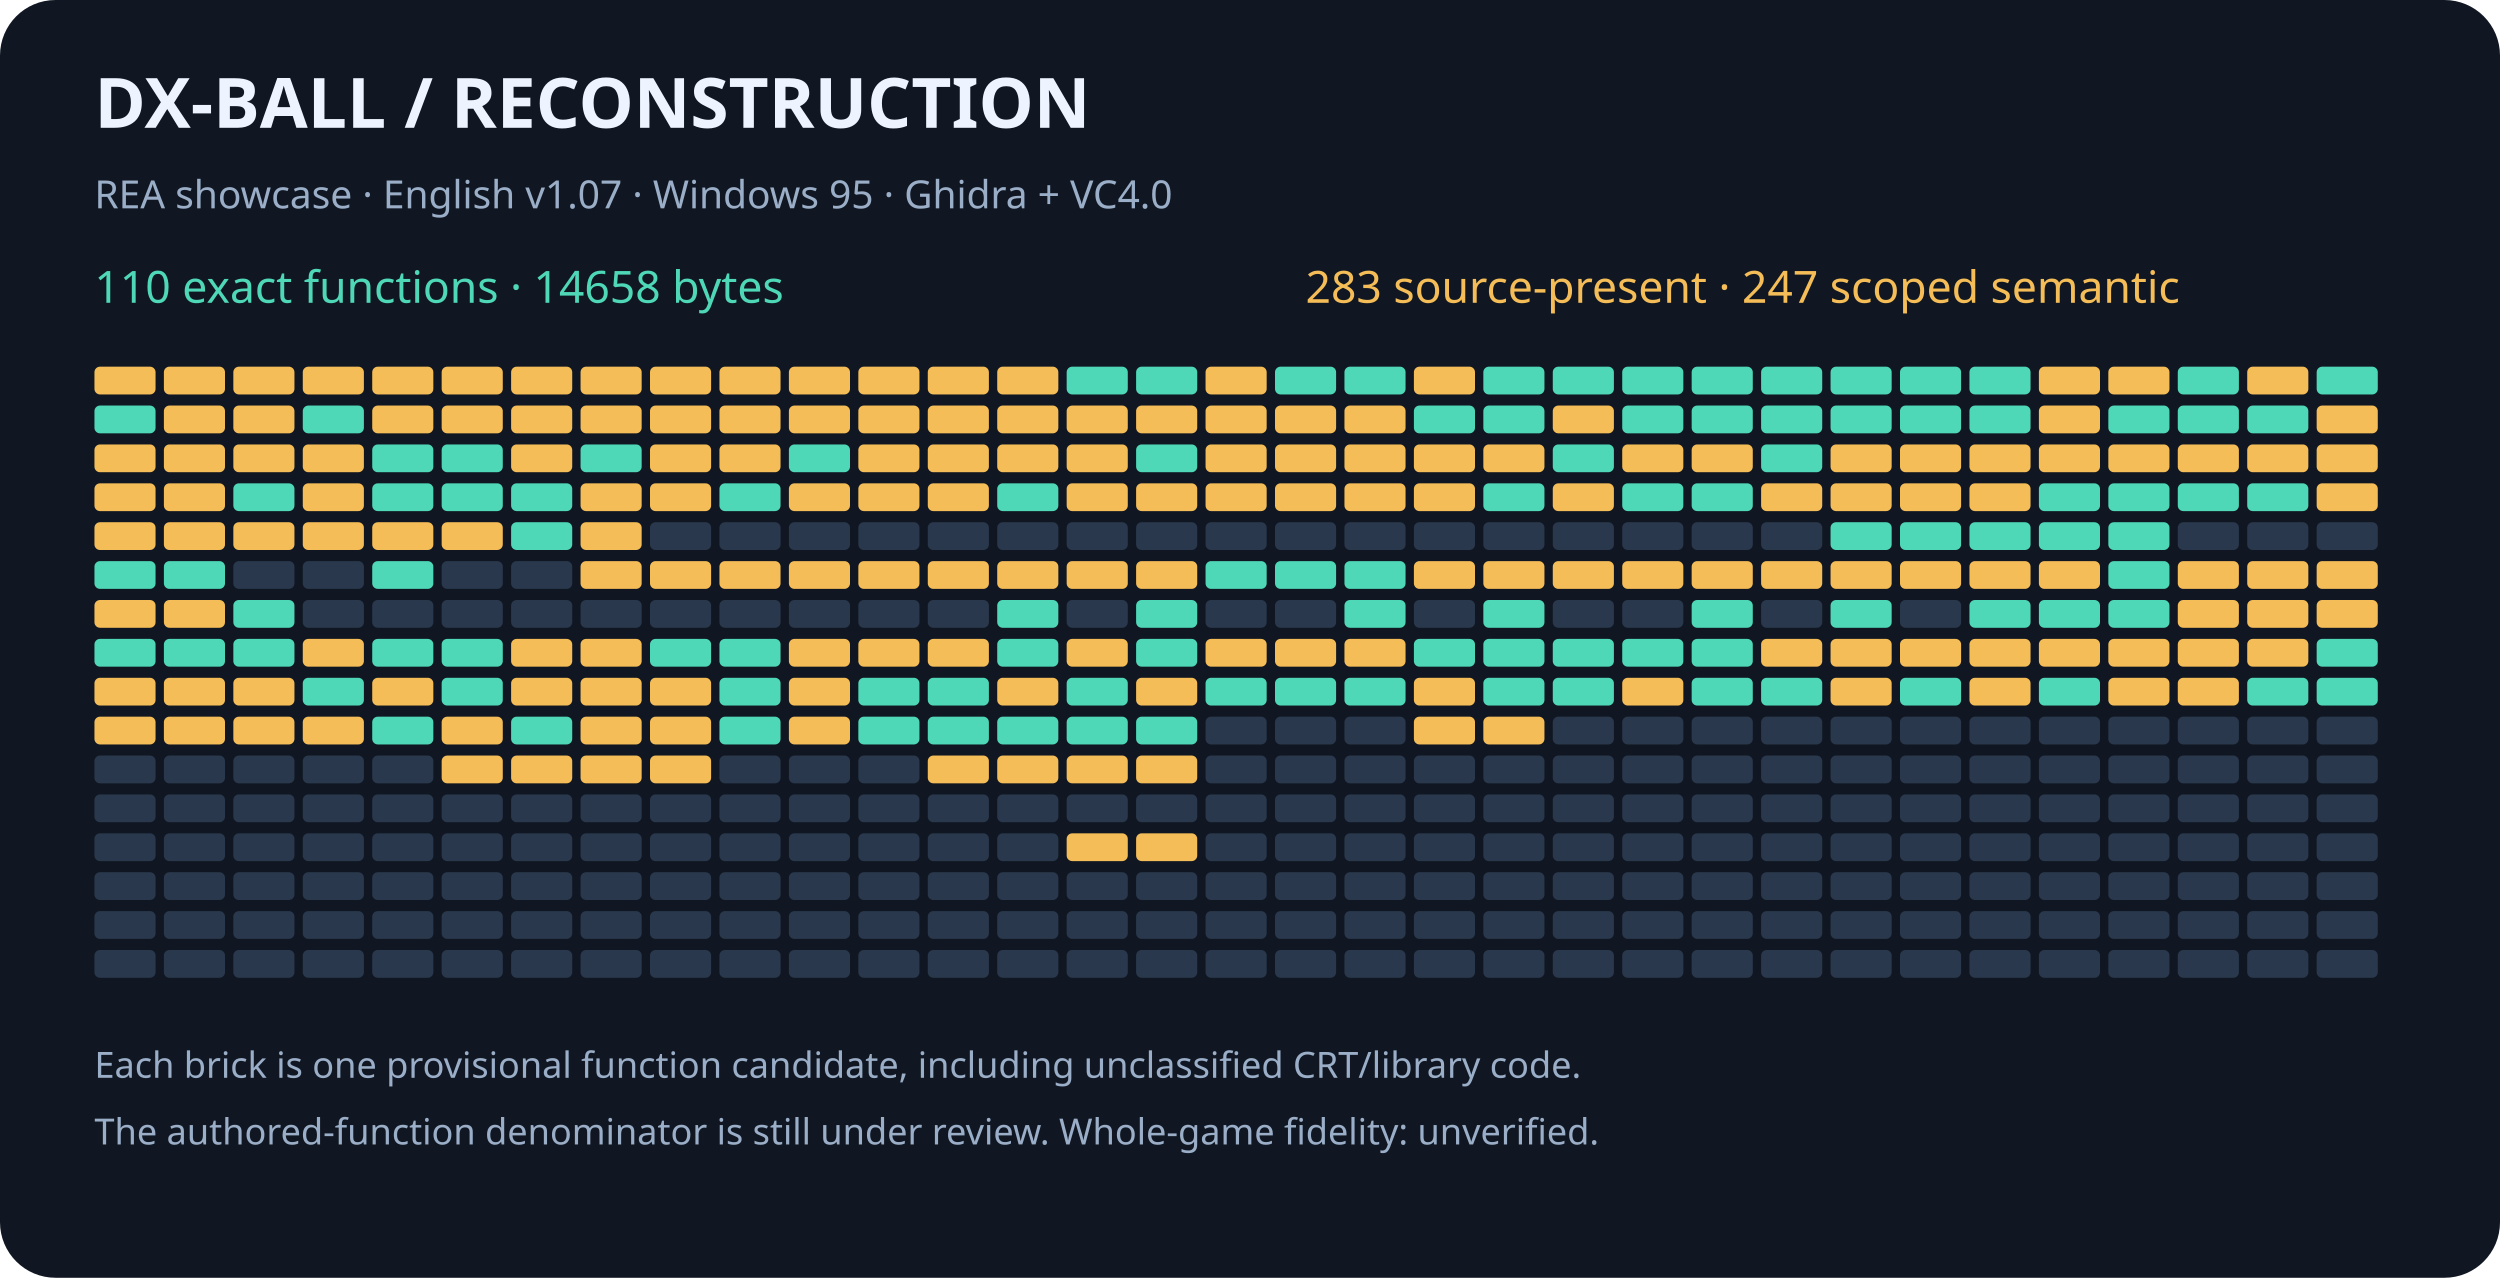
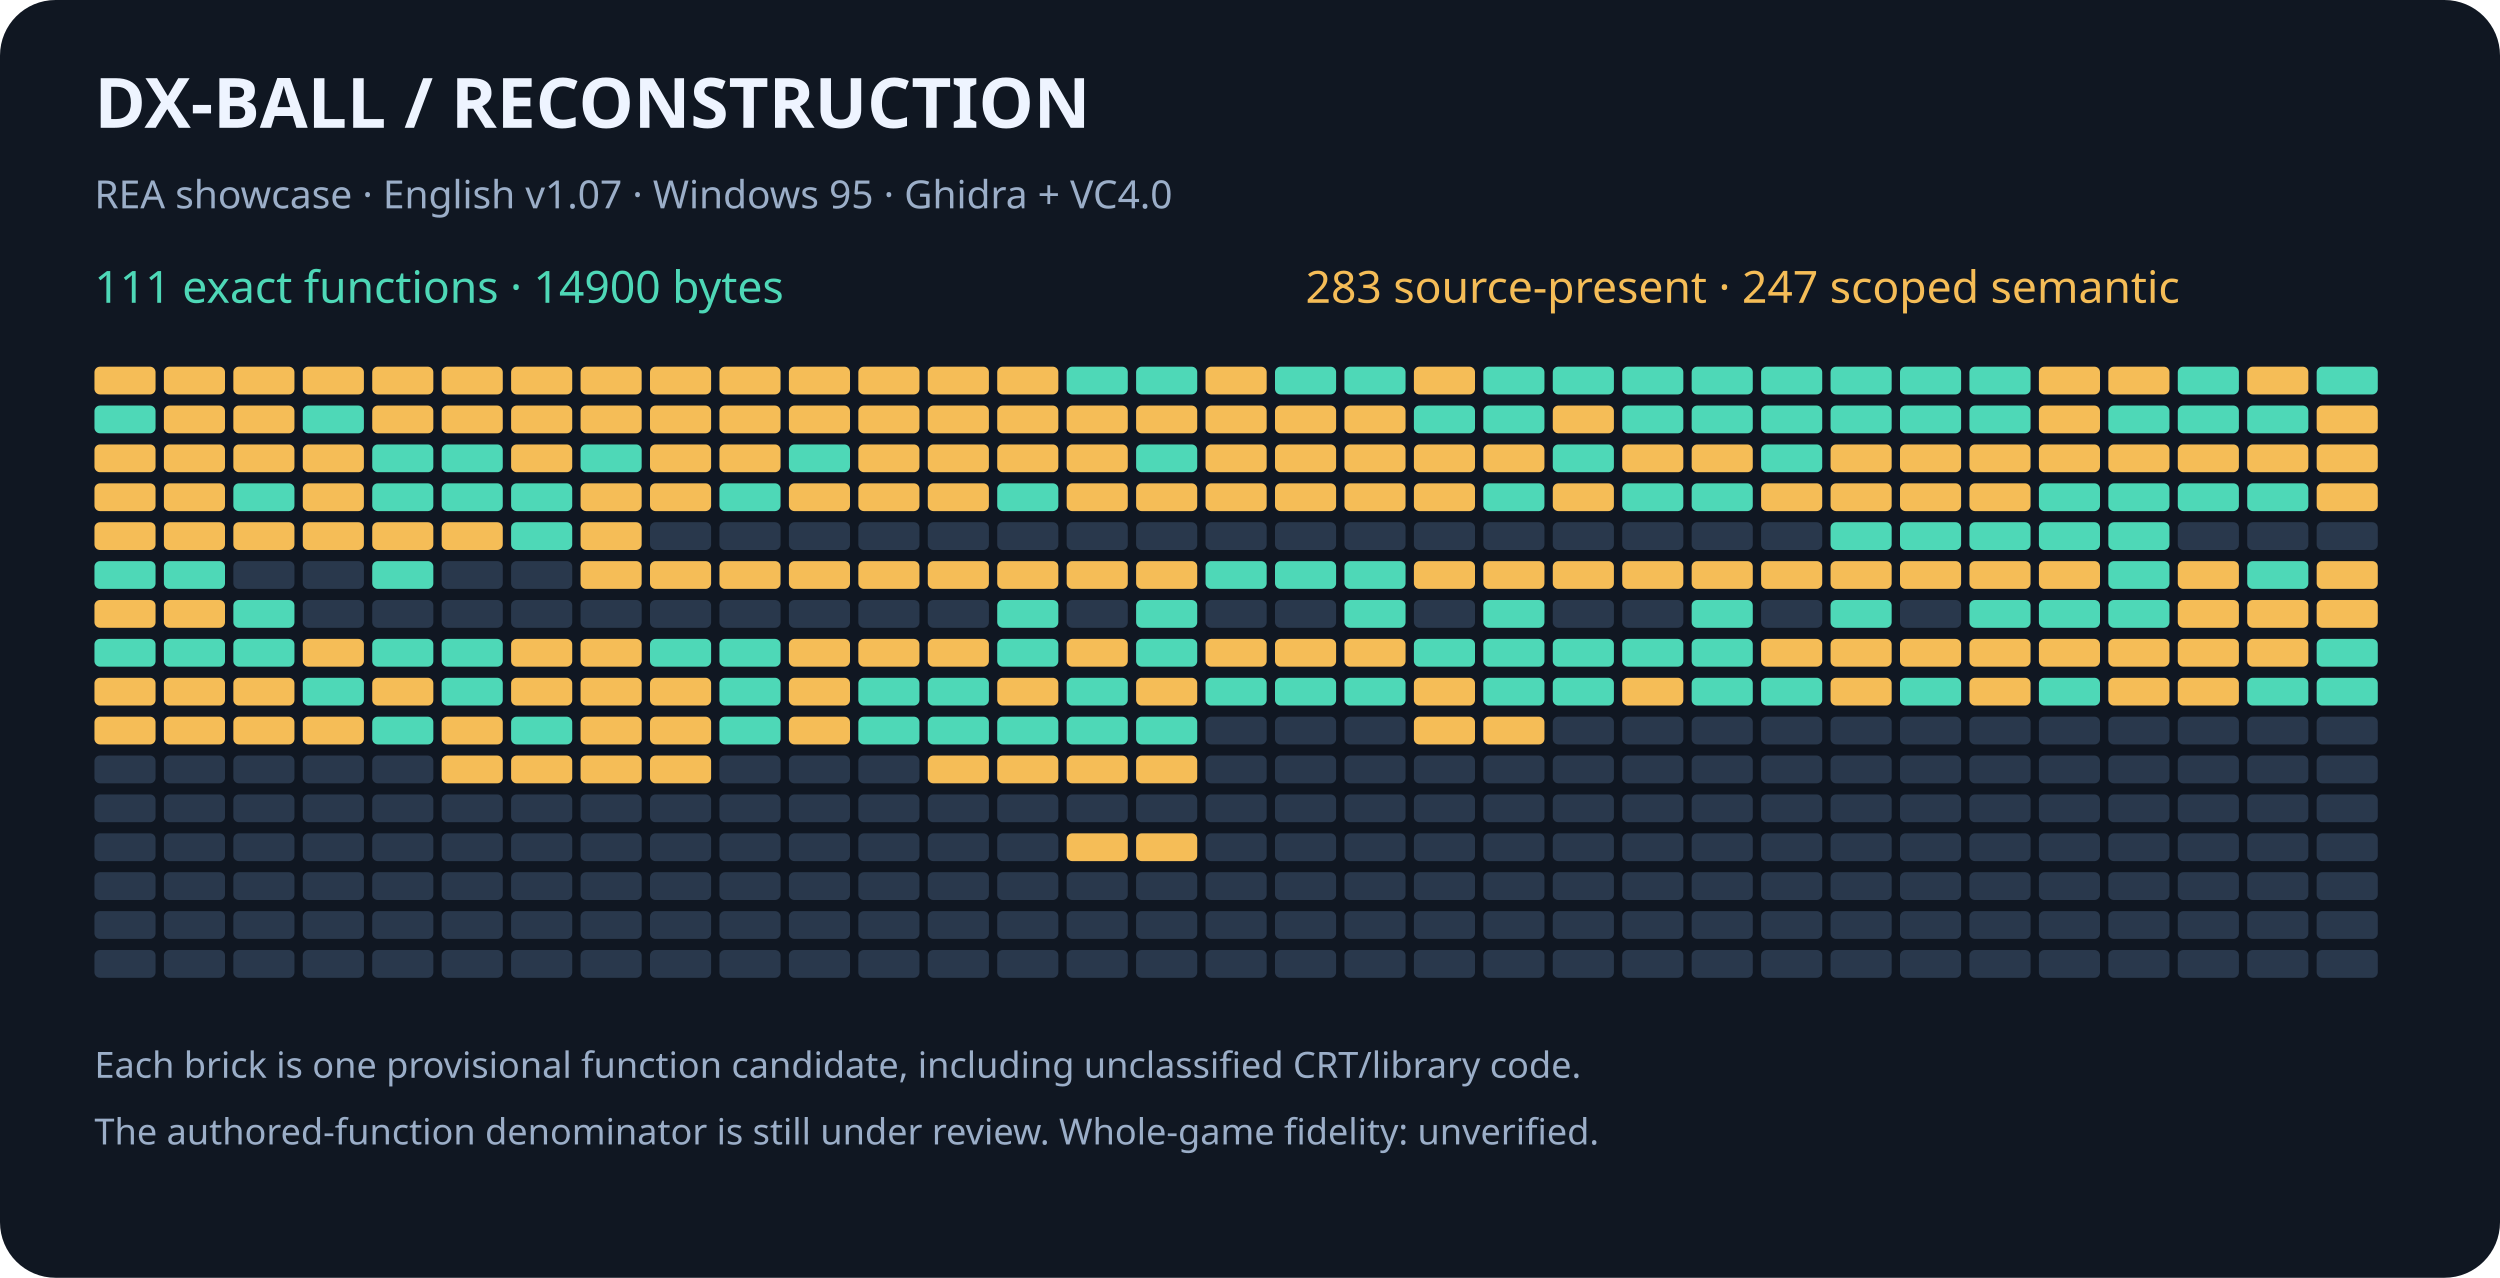
<svg xmlns="http://www.w3.org/2000/svg" width="900" height="460" viewBox="0 0 900 460" role="img" aria-labelledby="title desc">
  <rect width="900" height="460" rx="20" fill="#101722" />
  <g font-family="sans-serif">
    <text x="34" y="46" fill="#eef4ff" font-size="25" font-weight="bold">DX-BALL  /  RECONSTRUCTION</text>
    <text x="34" y="75" fill="#9baec8" font-size="14">REA showcase · English v1.07 · Windows 95 · Ghidra + VC4.0</text>
-     <text x="34" y="109" fill="#4ed8b7" font-size="16">110 exact functions · 14658 bytes</text>
+     <text x="34" y="109" fill="#4ed8b7" font-size="16">111 exact functions · 14900 bytes</text>
    <text x="470" y="109" fill="#f5bd57" font-size="16">283 source-present · 247 scoped semantic</text>
    <rect x="34" y="132" width="22" height="10" rx="2" fill="#f5bd57" />
    <rect x="59" y="132" width="22" height="10" rx="2" fill="#f5bd57" />
    <rect x="84" y="132" width="22" height="10" rx="2" fill="#f5bd57" />
    <rect x="109" y="132" width="22" height="10" rx="2" fill="#f5bd57" />
    <rect x="134" y="132" width="22" height="10" rx="2" fill="#f5bd57" />
    <rect x="159" y="132" width="22" height="10" rx="2" fill="#f5bd57" />
    <rect x="184" y="132" width="22" height="10" rx="2" fill="#f5bd57" />
    <rect x="209" y="132" width="22" height="10" rx="2" fill="#f5bd57" />
    <rect x="234" y="132" width="22" height="10" rx="2" fill="#f5bd57" />
    <rect x="259" y="132" width="22" height="10" rx="2" fill="#f5bd57" />
    <rect x="284" y="132" width="22" height="10" rx="2" fill="#f5bd57" />
    <rect x="309" y="132" width="22" height="10" rx="2" fill="#f5bd57" />
    <rect x="334" y="132" width="22" height="10" rx="2" fill="#f5bd57" />
    <rect x="359" y="132" width="22" height="10" rx="2" fill="#f5bd57" />
    <rect x="384" y="132" width="22" height="10" rx="2" fill="#4ed8b7" />
    <rect x="409" y="132" width="22" height="10" rx="2" fill="#4ed8b7" />
    <rect x="434" y="132" width="22" height="10" rx="2" fill="#f5bd57" />
    <rect x="459" y="132" width="22" height="10" rx="2" fill="#4ed8b7" />
    <rect x="484" y="132" width="22" height="10" rx="2" fill="#4ed8b7" />
    <rect x="509" y="132" width="22" height="10" rx="2" fill="#f5bd57" />
    <rect x="534" y="132" width="22" height="10" rx="2" fill="#4ed8b7" />
    <rect x="559" y="132" width="22" height="10" rx="2" fill="#4ed8b7" />
    <rect x="584" y="132" width="22" height="10" rx="2" fill="#4ed8b7" />
    <rect x="609" y="132" width="22" height="10" rx="2" fill="#4ed8b7" />
    <rect x="634" y="132" width="22" height="10" rx="2" fill="#4ed8b7" />
    <rect x="659" y="132" width="22" height="10" rx="2" fill="#4ed8b7" />
    <rect x="684" y="132" width="22" height="10" rx="2" fill="#4ed8b7" />
    <rect x="709" y="132" width="22" height="10" rx="2" fill="#4ed8b7" />
    <rect x="734" y="132" width="22" height="10" rx="2" fill="#f5bd57" />
    <rect x="759" y="132" width="22" height="10" rx="2" fill="#f5bd57" />
    <rect x="784" y="132" width="22" height="10" rx="2" fill="#4ed8b7" />
    <rect x="809" y="132" width="22" height="10" rx="2" fill="#f5bd57" />
    <rect x="834" y="132" width="22" height="10" rx="2" fill="#4ed8b7" />
    <rect x="34" y="146" width="22" height="10" rx="2" fill="#4ed8b7" />
    <rect x="59" y="146" width="22" height="10" rx="2" fill="#f5bd57" />
    <rect x="84" y="146" width="22" height="10" rx="2" fill="#f5bd57" />
    <rect x="109" y="146" width="22" height="10" rx="2" fill="#4ed8b7" />
    <rect x="134" y="146" width="22" height="10" rx="2" fill="#f5bd57" />
    <rect x="159" y="146" width="22" height="10" rx="2" fill="#f5bd57" />
    <rect x="184" y="146" width="22" height="10" rx="2" fill="#f5bd57" />
    <rect x="209" y="146" width="22" height="10" rx="2" fill="#f5bd57" />
    <rect x="234" y="146" width="22" height="10" rx="2" fill="#f5bd57" />
    <rect x="259" y="146" width="22" height="10" rx="2" fill="#f5bd57" />
    <rect x="284" y="146" width="22" height="10" rx="2" fill="#f5bd57" />
    <rect x="309" y="146" width="22" height="10" rx="2" fill="#f5bd57" />
    <rect x="334" y="146" width="22" height="10" rx="2" fill="#f5bd57" />
    <rect x="359" y="146" width="22" height="10" rx="2" fill="#f5bd57" />
    <rect x="384" y="146" width="22" height="10" rx="2" fill="#f5bd57" />
    <rect x="409" y="146" width="22" height="10" rx="2" fill="#f5bd57" />
    <rect x="434" y="146" width="22" height="10" rx="2" fill="#f5bd57" />
    <rect x="459" y="146" width="22" height="10" rx="2" fill="#f5bd57" />
    <rect x="484" y="146" width="22" height="10" rx="2" fill="#f5bd57" />
    <rect x="509" y="146" width="22" height="10" rx="2" fill="#4ed8b7" />
    <rect x="534" y="146" width="22" height="10" rx="2" fill="#4ed8b7" />
    <rect x="559" y="146" width="22" height="10" rx="2" fill="#f5bd57" />
    <rect x="584" y="146" width="22" height="10" rx="2" fill="#4ed8b7" />
    <rect x="609" y="146" width="22" height="10" rx="2" fill="#4ed8b7" />
    <rect x="634" y="146" width="22" height="10" rx="2" fill="#4ed8b7" />
    <rect x="659" y="146" width="22" height="10" rx="2" fill="#4ed8b7" />
    <rect x="684" y="146" width="22" height="10" rx="2" fill="#4ed8b7" />
    <rect x="709" y="146" width="22" height="10" rx="2" fill="#4ed8b7" />
    <rect x="734" y="146" width="22" height="10" rx="2" fill="#f5bd57" />
    <rect x="759" y="146" width="22" height="10" rx="2" fill="#4ed8b7" />
    <rect x="784" y="146" width="22" height="10" rx="2" fill="#4ed8b7" />
    <rect x="809" y="146" width="22" height="10" rx="2" fill="#4ed8b7" />
    <rect x="834" y="146" width="22" height="10" rx="2" fill="#f5bd57" />
    <rect x="34" y="160" width="22" height="10" rx="2" fill="#f5bd57" />
    <rect x="59" y="160" width="22" height="10" rx="2" fill="#f5bd57" />
    <rect x="84" y="160" width="22" height="10" rx="2" fill="#f5bd57" />
    <rect x="109" y="160" width="22" height="10" rx="2" fill="#f5bd57" />
    <rect x="134" y="160" width="22" height="10" rx="2" fill="#4ed8b7" />
    <rect x="159" y="160" width="22" height="10" rx="2" fill="#4ed8b7" />
    <rect x="184" y="160" width="22" height="10" rx="2" fill="#f5bd57" />
    <rect x="209" y="160" width="22" height="10" rx="2" fill="#4ed8b7" />
    <rect x="234" y="160" width="22" height="10" rx="2" fill="#f5bd57" />
    <rect x="259" y="160" width="22" height="10" rx="2" fill="#f5bd57" />
    <rect x="284" y="160" width="22" height="10" rx="2" fill="#4ed8b7" />
    <rect x="309" y="160" width="22" height="10" rx="2" fill="#f5bd57" />
    <rect x="334" y="160" width="22" height="10" rx="2" fill="#f5bd57" />
    <rect x="359" y="160" width="22" height="10" rx="2" fill="#f5bd57" />
    <rect x="384" y="160" width="22" height="10" rx="2" fill="#f5bd57" />
    <rect x="409" y="160" width="22" height="10" rx="2" fill="#4ed8b7" />
    <rect x="434" y="160" width="22" height="10" rx="2" fill="#f5bd57" />
    <rect x="459" y="160" width="22" height="10" rx="2" fill="#f5bd57" />
    <rect x="484" y="160" width="22" height="10" rx="2" fill="#f5bd57" />
    <rect x="509" y="160" width="22" height="10" rx="2" fill="#f5bd57" />
    <rect x="534" y="160" width="22" height="10" rx="2" fill="#f5bd57" />
    <rect x="559" y="160" width="22" height="10" rx="2" fill="#4ed8b7" />
    <rect x="584" y="160" width="22" height="10" rx="2" fill="#f5bd57" />
    <rect x="609" y="160" width="22" height="10" rx="2" fill="#f5bd57" />
    <rect x="634" y="160" width="22" height="10" rx="2" fill="#4ed8b7" />
    <rect x="659" y="160" width="22" height="10" rx="2" fill="#f5bd57" />
    <rect x="684" y="160" width="22" height="10" rx="2" fill="#f5bd57" />
    <rect x="709" y="160" width="22" height="10" rx="2" fill="#f5bd57" />
    <rect x="734" y="160" width="22" height="10" rx="2" fill="#f5bd57" />
    <rect x="759" y="160" width="22" height="10" rx="2" fill="#f5bd57" />
    <rect x="784" y="160" width="22" height="10" rx="2" fill="#f5bd57" />
    <rect x="809" y="160" width="22" height="10" rx="2" fill="#f5bd57" />
    <rect x="834" y="160" width="22" height="10" rx="2" fill="#f5bd57" />
    <rect x="34" y="174" width="22" height="10" rx="2" fill="#f5bd57" />
    <rect x="59" y="174" width="22" height="10" rx="2" fill="#f5bd57" />
    <rect x="84" y="174" width="22" height="10" rx="2" fill="#4ed8b7" />
    <rect x="109" y="174" width="22" height="10" rx="2" fill="#f5bd57" />
    <rect x="134" y="174" width="22" height="10" rx="2" fill="#4ed8b7" />
    <rect x="159" y="174" width="22" height="10" rx="2" fill="#4ed8b7" />
    <rect x="184" y="174" width="22" height="10" rx="2" fill="#4ed8b7" />
    <rect x="209" y="174" width="22" height="10" rx="2" fill="#f5bd57" />
    <rect x="234" y="174" width="22" height="10" rx="2" fill="#f5bd57" />
    <rect x="259" y="174" width="22" height="10" rx="2" fill="#4ed8b7" />
    <rect x="284" y="174" width="22" height="10" rx="2" fill="#f5bd57" />
    <rect x="309" y="174" width="22" height="10" rx="2" fill="#f5bd57" />
    <rect x="334" y="174" width="22" height="10" rx="2" fill="#f5bd57" />
    <rect x="359" y="174" width="22" height="10" rx="2" fill="#4ed8b7" />
    <rect x="384" y="174" width="22" height="10" rx="2" fill="#f5bd57" />
    <rect x="409" y="174" width="22" height="10" rx="2" fill="#f5bd57" />
    <rect x="434" y="174" width="22" height="10" rx="2" fill="#f5bd57" />
    <rect x="459" y="174" width="22" height="10" rx="2" fill="#f5bd57" />
    <rect x="484" y="174" width="22" height="10" rx="2" fill="#f5bd57" />
    <rect x="509" y="174" width="22" height="10" rx="2" fill="#f5bd57" />
    <rect x="534" y="174" width="22" height="10" rx="2" fill="#4ed8b7" />
    <rect x="559" y="174" width="22" height="10" rx="2" fill="#f5bd57" />
    <rect x="584" y="174" width="22" height="10" rx="2" fill="#4ed8b7" />
    <rect x="609" y="174" width="22" height="10" rx="2" fill="#4ed8b7" />
    <rect x="634" y="174" width="22" height="10" rx="2" fill="#f5bd57" />
    <rect x="659" y="174" width="22" height="10" rx="2" fill="#f5bd57" />
    <rect x="684" y="174" width="22" height="10" rx="2" fill="#f5bd57" />
    <rect x="709" y="174" width="22" height="10" rx="2" fill="#f5bd57" />
    <rect x="734" y="174" width="22" height="10" rx="2" fill="#4ed8b7" />
    <rect x="759" y="174" width="22" height="10" rx="2" fill="#4ed8b7" />
    <rect x="784" y="174" width="22" height="10" rx="2" fill="#4ed8b7" />
    <rect x="809" y="174" width="22" height="10" rx="2" fill="#4ed8b7" />
    <rect x="834" y="174" width="22" height="10" rx="2" fill="#f5bd57" />
    <rect x="34" y="188" width="22" height="10" rx="2" fill="#f5bd57" />
    <rect x="59" y="188" width="22" height="10" rx="2" fill="#f5bd57" />
    <rect x="84" y="188" width="22" height="10" rx="2" fill="#f5bd57" />
    <rect x="109" y="188" width="22" height="10" rx="2" fill="#f5bd57" />
    <rect x="134" y="188" width="22" height="10" rx="2" fill="#f5bd57" />
    <rect x="159" y="188" width="22" height="10" rx="2" fill="#f5bd57" />
    <rect x="184" y="188" width="22" height="10" rx="2" fill="#4ed8b7" />
    <rect x="209" y="188" width="22" height="10" rx="2" fill="#f5bd57" />
    <rect x="234" y="188" width="22" height="10" rx="2" fill="#29384c" />
    <rect x="259" y="188" width="22" height="10" rx="2" fill="#29384c" />
    <rect x="284" y="188" width="22" height="10" rx="2" fill="#29384c" />
    <rect x="309" y="188" width="22" height="10" rx="2" fill="#29384c" />
    <rect x="334" y="188" width="22" height="10" rx="2" fill="#29384c" />
    <rect x="359" y="188" width="22" height="10" rx="2" fill="#29384c" />
    <rect x="384" y="188" width="22" height="10" rx="2" fill="#29384c" />
    <rect x="409" y="188" width="22" height="10" rx="2" fill="#29384c" />
    <rect x="434" y="188" width="22" height="10" rx="2" fill="#29384c" />
    <rect x="459" y="188" width="22" height="10" rx="2" fill="#29384c" />
    <rect x="484" y="188" width="22" height="10" rx="2" fill="#29384c" />
    <rect x="509" y="188" width="22" height="10" rx="2" fill="#29384c" />
    <rect x="534" y="188" width="22" height="10" rx="2" fill="#29384c" />
    <rect x="559" y="188" width="22" height="10" rx="2" fill="#29384c" />
    <rect x="584" y="188" width="22" height="10" rx="2" fill="#29384c" />
    <rect x="609" y="188" width="22" height="10" rx="2" fill="#29384c" />
    <rect x="634" y="188" width="22" height="10" rx="2" fill="#29384c" />
    <rect x="659" y="188" width="22" height="10" rx="2" fill="#4ed8b7" />
    <rect x="684" y="188" width="22" height="10" rx="2" fill="#4ed8b7" />
    <rect x="709" y="188" width="22" height="10" rx="2" fill="#4ed8b7" />
    <rect x="734" y="188" width="22" height="10" rx="2" fill="#4ed8b7" />
    <rect x="759" y="188" width="22" height="10" rx="2" fill="#4ed8b7" />
    <rect x="784" y="188" width="22" height="10" rx="2" fill="#29384c" />
    <rect x="809" y="188" width="22" height="10" rx="2" fill="#29384c" />
    <rect x="834" y="188" width="22" height="10" rx="2" fill="#29384c" />
    <rect x="34" y="202" width="22" height="10" rx="2" fill="#4ed8b7" />
    <rect x="59" y="202" width="22" height="10" rx="2" fill="#4ed8b7" />
    <rect x="84" y="202" width="22" height="10" rx="2" fill="#29384c" />
    <rect x="109" y="202" width="22" height="10" rx="2" fill="#29384c" />
    <rect x="134" y="202" width="22" height="10" rx="2" fill="#4ed8b7" />
    <rect x="159" y="202" width="22" height="10" rx="2" fill="#29384c" />
    <rect x="184" y="202" width="22" height="10" rx="2" fill="#29384c" />
    <rect x="209" y="202" width="22" height="10" rx="2" fill="#f5bd57" />
    <rect x="234" y="202" width="22" height="10" rx="2" fill="#f5bd57" />
    <rect x="259" y="202" width="22" height="10" rx="2" fill="#f5bd57" />
    <rect x="284" y="202" width="22" height="10" rx="2" fill="#f5bd57" />
    <rect x="309" y="202" width="22" height="10" rx="2" fill="#f5bd57" />
    <rect x="334" y="202" width="22" height="10" rx="2" fill="#f5bd57" />
    <rect x="359" y="202" width="22" height="10" rx="2" fill="#f5bd57" />
    <rect x="384" y="202" width="22" height="10" rx="2" fill="#f5bd57" />
    <rect x="409" y="202" width="22" height="10" rx="2" fill="#f5bd57" />
    <rect x="434" y="202" width="22" height="10" rx="2" fill="#4ed8b7" />
    <rect x="459" y="202" width="22" height="10" rx="2" fill="#4ed8b7" />
    <rect x="484" y="202" width="22" height="10" rx="2" fill="#4ed8b7" />
    <rect x="509" y="202" width="22" height="10" rx="2" fill="#f5bd57" />
    <rect x="534" y="202" width="22" height="10" rx="2" fill="#f5bd57" />
    <rect x="559" y="202" width="22" height="10" rx="2" fill="#f5bd57" />
    <rect x="584" y="202" width="22" height="10" rx="2" fill="#f5bd57" />
    <rect x="609" y="202" width="22" height="10" rx="2" fill="#f5bd57" />
    <rect x="634" y="202" width="22" height="10" rx="2" fill="#f5bd57" />
    <rect x="659" y="202" width="22" height="10" rx="2" fill="#f5bd57" />
    <rect x="684" y="202" width="22" height="10" rx="2" fill="#f5bd57" />
    <rect x="709" y="202" width="22" height="10" rx="2" fill="#f5bd57" />
    <rect x="734" y="202" width="22" height="10" rx="2" fill="#f5bd57" />
    <rect x="759" y="202" width="22" height="10" rx="2" fill="#4ed8b7" />
    <rect x="784" y="202" width="22" height="10" rx="2" fill="#f5bd57" />
-     <rect x="809" y="202" width="22" height="10" rx="2" fill="#f5bd57" />
+     <rect x="809" y="202" width="22" height="10" rx="2" fill="#4ed8b7" />
    <rect x="834" y="202" width="22" height="10" rx="2" fill="#f5bd57" />
    <rect x="34" y="216" width="22" height="10" rx="2" fill="#f5bd57" />
    <rect x="59" y="216" width="22" height="10" rx="2" fill="#f5bd57" />
    <rect x="84" y="216" width="22" height="10" rx="2" fill="#4ed8b7" />
    <rect x="109" y="216" width="22" height="10" rx="2" fill="#29384c" />
    <rect x="134" y="216" width="22" height="10" rx="2" fill="#29384c" />
    <rect x="159" y="216" width="22" height="10" rx="2" fill="#29384c" />
    <rect x="184" y="216" width="22" height="10" rx="2" fill="#29384c" />
    <rect x="209" y="216" width="22" height="10" rx="2" fill="#29384c" />
    <rect x="234" y="216" width="22" height="10" rx="2" fill="#29384c" />
    <rect x="259" y="216" width="22" height="10" rx="2" fill="#29384c" />
    <rect x="284" y="216" width="22" height="10" rx="2" fill="#29384c" />
    <rect x="309" y="216" width="22" height="10" rx="2" fill="#29384c" />
    <rect x="334" y="216" width="22" height="10" rx="2" fill="#29384c" />
    <rect x="359" y="216" width="22" height="10" rx="2" fill="#4ed8b7" />
    <rect x="384" y="216" width="22" height="10" rx="2" fill="#29384c" />
    <rect x="409" y="216" width="22" height="10" rx="2" fill="#4ed8b7" />
    <rect x="434" y="216" width="22" height="10" rx="2" fill="#29384c" />
    <rect x="459" y="216" width="22" height="10" rx="2" fill="#29384c" />
    <rect x="484" y="216" width="22" height="10" rx="2" fill="#4ed8b7" />
    <rect x="509" y="216" width="22" height="10" rx="2" fill="#29384c" />
    <rect x="534" y="216" width="22" height="10" rx="2" fill="#4ed8b7" />
    <rect x="559" y="216" width="22" height="10" rx="2" fill="#29384c" />
    <rect x="584" y="216" width="22" height="10" rx="2" fill="#29384c" />
    <rect x="609" y="216" width="22" height="10" rx="2" fill="#4ed8b7" />
    <rect x="634" y="216" width="22" height="10" rx="2" fill="#29384c" />
    <rect x="659" y="216" width="22" height="10" rx="2" fill="#4ed8b7" />
    <rect x="684" y="216" width="22" height="10" rx="2" fill="#29384c" />
    <rect x="709" y="216" width="22" height="10" rx="2" fill="#4ed8b7" />
    <rect x="734" y="216" width="22" height="10" rx="2" fill="#4ed8b7" />
    <rect x="759" y="216" width="22" height="10" rx="2" fill="#4ed8b7" />
    <rect x="784" y="216" width="22" height="10" rx="2" fill="#f5bd57" />
    <rect x="809" y="216" width="22" height="10" rx="2" fill="#f5bd57" />
    <rect x="834" y="216" width="22" height="10" rx="2" fill="#f5bd57" />
    <rect x="34" y="230" width="22" height="10" rx="2" fill="#4ed8b7" />
    <rect x="59" y="230" width="22" height="10" rx="2" fill="#4ed8b7" />
    <rect x="84" y="230" width="22" height="10" rx="2" fill="#4ed8b7" />
    <rect x="109" y="230" width="22" height="10" rx="2" fill="#f5bd57" />
    <rect x="134" y="230" width="22" height="10" rx="2" fill="#4ed8b7" />
    <rect x="159" y="230" width="22" height="10" rx="2" fill="#4ed8b7" />
    <rect x="184" y="230" width="22" height="10" rx="2" fill="#f5bd57" />
    <rect x="209" y="230" width="22" height="10" rx="2" fill="#f5bd57" />
    <rect x="234" y="230" width="22" height="10" rx="2" fill="#4ed8b7" />
    <rect x="259" y="230" width="22" height="10" rx="2" fill="#4ed8b7" />
    <rect x="284" y="230" width="22" height="10" rx="2" fill="#f5bd57" />
    <rect x="309" y="230" width="22" height="10" rx="2" fill="#f5bd57" />
    <rect x="334" y="230" width="22" height="10" rx="2" fill="#f5bd57" />
    <rect x="359" y="230" width="22" height="10" rx="2" fill="#4ed8b7" />
    <rect x="384" y="230" width="22" height="10" rx="2" fill="#f5bd57" />
    <rect x="409" y="230" width="22" height="10" rx="2" fill="#4ed8b7" />
    <rect x="434" y="230" width="22" height="10" rx="2" fill="#f5bd57" />
    <rect x="459" y="230" width="22" height="10" rx="2" fill="#f5bd57" />
    <rect x="484" y="230" width="22" height="10" rx="2" fill="#f5bd57" />
    <rect x="509" y="230" width="22" height="10" rx="2" fill="#4ed8b7" />
    <rect x="534" y="230" width="22" height="10" rx="2" fill="#4ed8b7" />
    <rect x="559" y="230" width="22" height="10" rx="2" fill="#4ed8b7" />
    <rect x="584" y="230" width="22" height="10" rx="2" fill="#4ed8b7" />
    <rect x="609" y="230" width="22" height="10" rx="2" fill="#4ed8b7" />
    <rect x="634" y="230" width="22" height="10" rx="2" fill="#f5bd57" />
    <rect x="659" y="230" width="22" height="10" rx="2" fill="#f5bd57" />
    <rect x="684" y="230" width="22" height="10" rx="2" fill="#f5bd57" />
    <rect x="709" y="230" width="22" height="10" rx="2" fill="#f5bd57" />
    <rect x="734" y="230" width="22" height="10" rx="2" fill="#f5bd57" />
    <rect x="759" y="230" width="22" height="10" rx="2" fill="#f5bd57" />
    <rect x="784" y="230" width="22" height="10" rx="2" fill="#f5bd57" />
    <rect x="809" y="230" width="22" height="10" rx="2" fill="#f5bd57" />
    <rect x="834" y="230" width="22" height="10" rx="2" fill="#4ed8b7" />
    <rect x="34" y="244" width="22" height="10" rx="2" fill="#f5bd57" />
    <rect x="59" y="244" width="22" height="10" rx="2" fill="#f5bd57" />
    <rect x="84" y="244" width="22" height="10" rx="2" fill="#f5bd57" />
    <rect x="109" y="244" width="22" height="10" rx="2" fill="#4ed8b7" />
    <rect x="134" y="244" width="22" height="10" rx="2" fill="#f5bd57" />
    <rect x="159" y="244" width="22" height="10" rx="2" fill="#4ed8b7" />
    <rect x="184" y="244" width="22" height="10" rx="2" fill="#f5bd57" />
    <rect x="209" y="244" width="22" height="10" rx="2" fill="#f5bd57" />
    <rect x="234" y="244" width="22" height="10" rx="2" fill="#f5bd57" />
    <rect x="259" y="244" width="22" height="10" rx="2" fill="#4ed8b7" />
    <rect x="284" y="244" width="22" height="10" rx="2" fill="#f5bd57" />
    <rect x="309" y="244" width="22" height="10" rx="2" fill="#4ed8b7" />
    <rect x="334" y="244" width="22" height="10" rx="2" fill="#4ed8b7" />
    <rect x="359" y="244" width="22" height="10" rx="2" fill="#f5bd57" />
    <rect x="384" y="244" width="22" height="10" rx="2" fill="#4ed8b7" />
    <rect x="409" y="244" width="22" height="10" rx="2" fill="#f5bd57" />
    <rect x="434" y="244" width="22" height="10" rx="2" fill="#4ed8b7" />
    <rect x="459" y="244" width="22" height="10" rx="2" fill="#4ed8b7" />
    <rect x="484" y="244" width="22" height="10" rx="2" fill="#4ed8b7" />
    <rect x="509" y="244" width="22" height="10" rx="2" fill="#f5bd57" />
    <rect x="534" y="244" width="22" height="10" rx="2" fill="#4ed8b7" />
    <rect x="559" y="244" width="22" height="10" rx="2" fill="#4ed8b7" />
    <rect x="584" y="244" width="22" height="10" rx="2" fill="#f5bd57" />
    <rect x="609" y="244" width="22" height="10" rx="2" fill="#4ed8b7" />
    <rect x="634" y="244" width="22" height="10" rx="2" fill="#4ed8b7" />
    <rect x="659" y="244" width="22" height="10" rx="2" fill="#f5bd57" />
    <rect x="684" y="244" width="22" height="10" rx="2" fill="#4ed8b7" />
    <rect x="709" y="244" width="22" height="10" rx="2" fill="#f5bd57" />
    <rect x="734" y="244" width="22" height="10" rx="2" fill="#4ed8b7" />
    <rect x="759" y="244" width="22" height="10" rx="2" fill="#f5bd57" />
    <rect x="784" y="244" width="22" height="10" rx="2" fill="#f5bd57" />
    <rect x="809" y="244" width="22" height="10" rx="2" fill="#4ed8b7" />
    <rect x="834" y="244" width="22" height="10" rx="2" fill="#4ed8b7" />
    <rect x="34" y="258" width="22" height="10" rx="2" fill="#f5bd57" />
    <rect x="59" y="258" width="22" height="10" rx="2" fill="#f5bd57" />
    <rect x="84" y="258" width="22" height="10" rx="2" fill="#f5bd57" />
    <rect x="109" y="258" width="22" height="10" rx="2" fill="#f5bd57" />
    <rect x="134" y="258" width="22" height="10" rx="2" fill="#4ed8b7" />
    <rect x="159" y="258" width="22" height="10" rx="2" fill="#f5bd57" />
    <rect x="184" y="258" width="22" height="10" rx="2" fill="#4ed8b7" />
    <rect x="209" y="258" width="22" height="10" rx="2" fill="#f5bd57" />
    <rect x="234" y="258" width="22" height="10" rx="2" fill="#f5bd57" />
    <rect x="259" y="258" width="22" height="10" rx="2" fill="#4ed8b7" />
    <rect x="284" y="258" width="22" height="10" rx="2" fill="#f5bd57" />
    <rect x="309" y="258" width="22" height="10" rx="2" fill="#4ed8b7" />
    <rect x="334" y="258" width="22" height="10" rx="2" fill="#4ed8b7" />
    <rect x="359" y="258" width="22" height="10" rx="2" fill="#4ed8b7" />
    <rect x="384" y="258" width="22" height="10" rx="2" fill="#4ed8b7" />
    <rect x="409" y="258" width="22" height="10" rx="2" fill="#4ed8b7" />
    <rect x="434" y="258" width="22" height="10" rx="2" fill="#29384c" />
    <rect x="459" y="258" width="22" height="10" rx="2" fill="#29384c" />
    <rect x="484" y="258" width="22" height="10" rx="2" fill="#29384c" />
    <rect x="509" y="258" width="22" height="10" rx="2" fill="#f5bd57" />
    <rect x="534" y="258" width="22" height="10" rx="2" fill="#f5bd57" />
    <rect x="559" y="258" width="22" height="10" rx="2" fill="#29384c" />
    <rect x="584" y="258" width="22" height="10" rx="2" fill="#29384c" />
    <rect x="609" y="258" width="22" height="10" rx="2" fill="#29384c" />
    <rect x="634" y="258" width="22" height="10" rx="2" fill="#29384c" />
    <rect x="659" y="258" width="22" height="10" rx="2" fill="#29384c" />
    <rect x="684" y="258" width="22" height="10" rx="2" fill="#29384c" />
    <rect x="709" y="258" width="22" height="10" rx="2" fill="#29384c" />
    <rect x="734" y="258" width="22" height="10" rx="2" fill="#29384c" />
    <rect x="759" y="258" width="22" height="10" rx="2" fill="#29384c" />
    <rect x="784" y="258" width="22" height="10" rx="2" fill="#29384c" />
    <rect x="809" y="258" width="22" height="10" rx="2" fill="#29384c" />
    <rect x="834" y="258" width="22" height="10" rx="2" fill="#29384c" />
    <rect x="34" y="272" width="22" height="10" rx="2" fill="#29384c" />
    <rect x="59" y="272" width="22" height="10" rx="2" fill="#29384c" />
    <rect x="84" y="272" width="22" height="10" rx="2" fill="#29384c" />
    <rect x="109" y="272" width="22" height="10" rx="2" fill="#29384c" />
    <rect x="134" y="272" width="22" height="10" rx="2" fill="#29384c" />
    <rect x="159" y="272" width="22" height="10" rx="2" fill="#f5bd57" />
    <rect x="184" y="272" width="22" height="10" rx="2" fill="#f5bd57" />
    <rect x="209" y="272" width="22" height="10" rx="2" fill="#f5bd57" />
    <rect x="234" y="272" width="22" height="10" rx="2" fill="#f5bd57" />
    <rect x="259" y="272" width="22" height="10" rx="2" fill="#29384c" />
    <rect x="284" y="272" width="22" height="10" rx="2" fill="#29384c" />
    <rect x="309" y="272" width="22" height="10" rx="2" fill="#29384c" />
    <rect x="334" y="272" width="22" height="10" rx="2" fill="#f5bd57" />
    <rect x="359" y="272" width="22" height="10" rx="2" fill="#f5bd57" />
    <rect x="384" y="272" width="22" height="10" rx="2" fill="#f5bd57" />
    <rect x="409" y="272" width="22" height="10" rx="2" fill="#f5bd57" />
    <rect x="434" y="272" width="22" height="10" rx="2" fill="#29384c" />
    <rect x="459" y="272" width="22" height="10" rx="2" fill="#29384c" />
    <rect x="484" y="272" width="22" height="10" rx="2" fill="#29384c" />
    <rect x="509" y="272" width="22" height="10" rx="2" fill="#29384c" />
    <rect x="534" y="272" width="22" height="10" rx="2" fill="#29384c" />
    <rect x="559" y="272" width="22" height="10" rx="2" fill="#29384c" />
    <rect x="584" y="272" width="22" height="10" rx="2" fill="#29384c" />
    <rect x="609" y="272" width="22" height="10" rx="2" fill="#29384c" />
    <rect x="634" y="272" width="22" height="10" rx="2" fill="#29384c" />
    <rect x="659" y="272" width="22" height="10" rx="2" fill="#29384c" />
    <rect x="684" y="272" width="22" height="10" rx="2" fill="#29384c" />
    <rect x="709" y="272" width="22" height="10" rx="2" fill="#29384c" />
    <rect x="734" y="272" width="22" height="10" rx="2" fill="#29384c" />
    <rect x="759" y="272" width="22" height="10" rx="2" fill="#29384c" />
    <rect x="784" y="272" width="22" height="10" rx="2" fill="#29384c" />
    <rect x="809" y="272" width="22" height="10" rx="2" fill="#29384c" />
    <rect x="834" y="272" width="22" height="10" rx="2" fill="#29384c" />
    <rect x="34" y="286" width="22" height="10" rx="2" fill="#29384c" />
    <rect x="59" y="286" width="22" height="10" rx="2" fill="#29384c" />
    <rect x="84" y="286" width="22" height="10" rx="2" fill="#29384c" />
    <rect x="109" y="286" width="22" height="10" rx="2" fill="#29384c" />
    <rect x="134" y="286" width="22" height="10" rx="2" fill="#29384c" />
    <rect x="159" y="286" width="22" height="10" rx="2" fill="#29384c" />
    <rect x="184" y="286" width="22" height="10" rx="2" fill="#29384c" />
    <rect x="209" y="286" width="22" height="10" rx="2" fill="#29384c" />
    <rect x="234" y="286" width="22" height="10" rx="2" fill="#29384c" />
    <rect x="259" y="286" width="22" height="10" rx="2" fill="#29384c" />
    <rect x="284" y="286" width="22" height="10" rx="2" fill="#29384c" />
    <rect x="309" y="286" width="22" height="10" rx="2" fill="#29384c" />
    <rect x="334" y="286" width="22" height="10" rx="2" fill="#29384c" />
    <rect x="359" y="286" width="22" height="10" rx="2" fill="#29384c" />
    <rect x="384" y="286" width="22" height="10" rx="2" fill="#29384c" />
    <rect x="409" y="286" width="22" height="10" rx="2" fill="#29384c" />
    <rect x="434" y="286" width="22" height="10" rx="2" fill="#29384c" />
    <rect x="459" y="286" width="22" height="10" rx="2" fill="#29384c" />
    <rect x="484" y="286" width="22" height="10" rx="2" fill="#29384c" />
    <rect x="509" y="286" width="22" height="10" rx="2" fill="#29384c" />
    <rect x="534" y="286" width="22" height="10" rx="2" fill="#29384c" />
    <rect x="559" y="286" width="22" height="10" rx="2" fill="#29384c" />
    <rect x="584" y="286" width="22" height="10" rx="2" fill="#29384c" />
    <rect x="609" y="286" width="22" height="10" rx="2" fill="#29384c" />
    <rect x="634" y="286" width="22" height="10" rx="2" fill="#29384c" />
    <rect x="659" y="286" width="22" height="10" rx="2" fill="#29384c" />
    <rect x="684" y="286" width="22" height="10" rx="2" fill="#29384c" />
    <rect x="709" y="286" width="22" height="10" rx="2" fill="#29384c" />
    <rect x="734" y="286" width="22" height="10" rx="2" fill="#29384c" />
    <rect x="759" y="286" width="22" height="10" rx="2" fill="#29384c" />
    <rect x="784" y="286" width="22" height="10" rx="2" fill="#29384c" />
    <rect x="809" y="286" width="22" height="10" rx="2" fill="#29384c" />
    <rect x="834" y="286" width="22" height="10" rx="2" fill="#29384c" />
    <rect x="34" y="300" width="22" height="10" rx="2" fill="#29384c" />
    <rect x="59" y="300" width="22" height="10" rx="2" fill="#29384c" />
    <rect x="84" y="300" width="22" height="10" rx="2" fill="#29384c" />
    <rect x="109" y="300" width="22" height="10" rx="2" fill="#29384c" />
    <rect x="134" y="300" width="22" height="10" rx="2" fill="#29384c" />
    <rect x="159" y="300" width="22" height="10" rx="2" fill="#29384c" />
    <rect x="184" y="300" width="22" height="10" rx="2" fill="#29384c" />
    <rect x="209" y="300" width="22" height="10" rx="2" fill="#29384c" />
    <rect x="234" y="300" width="22" height="10" rx="2" fill="#29384c" />
    <rect x="259" y="300" width="22" height="10" rx="2" fill="#29384c" />
    <rect x="284" y="300" width="22" height="10" rx="2" fill="#29384c" />
    <rect x="309" y="300" width="22" height="10" rx="2" fill="#29384c" />
    <rect x="334" y="300" width="22" height="10" rx="2" fill="#29384c" />
    <rect x="359" y="300" width="22" height="10" rx="2" fill="#29384c" />
    <rect x="384" y="300" width="22" height="10" rx="2" fill="#f5bd57" />
    <rect x="409" y="300" width="22" height="10" rx="2" fill="#f5bd57" />
    <rect x="434" y="300" width="22" height="10" rx="2" fill="#29384c" />
    <rect x="459" y="300" width="22" height="10" rx="2" fill="#29384c" />
    <rect x="484" y="300" width="22" height="10" rx="2" fill="#29384c" />
    <rect x="509" y="300" width="22" height="10" rx="2" fill="#29384c" />
    <rect x="534" y="300" width="22" height="10" rx="2" fill="#29384c" />
    <rect x="559" y="300" width="22" height="10" rx="2" fill="#29384c" />
    <rect x="584" y="300" width="22" height="10" rx="2" fill="#29384c" />
    <rect x="609" y="300" width="22" height="10" rx="2" fill="#29384c" />
    <rect x="634" y="300" width="22" height="10" rx="2" fill="#29384c" />
    <rect x="659" y="300" width="22" height="10" rx="2" fill="#29384c" />
    <rect x="684" y="300" width="22" height="10" rx="2" fill="#29384c" />
    <rect x="709" y="300" width="22" height="10" rx="2" fill="#29384c" />
    <rect x="734" y="300" width="22" height="10" rx="2" fill="#29384c" />
    <rect x="759" y="300" width="22" height="10" rx="2" fill="#29384c" />
    <rect x="784" y="300" width="22" height="10" rx="2" fill="#29384c" />
    <rect x="809" y="300" width="22" height="10" rx="2" fill="#29384c" />
    <rect x="834" y="300" width="22" height="10" rx="2" fill="#29384c" />
    <rect x="34" y="314" width="22" height="10" rx="2" fill="#29384c" />
    <rect x="59" y="314" width="22" height="10" rx="2" fill="#29384c" />
    <rect x="84" y="314" width="22" height="10" rx="2" fill="#29384c" />
    <rect x="109" y="314" width="22" height="10" rx="2" fill="#29384c" />
    <rect x="134" y="314" width="22" height="10" rx="2" fill="#29384c" />
    <rect x="159" y="314" width="22" height="10" rx="2" fill="#29384c" />
    <rect x="184" y="314" width="22" height="10" rx="2" fill="#29384c" />
    <rect x="209" y="314" width="22" height="10" rx="2" fill="#29384c" />
    <rect x="234" y="314" width="22" height="10" rx="2" fill="#29384c" />
    <rect x="259" y="314" width="22" height="10" rx="2" fill="#29384c" />
    <rect x="284" y="314" width="22" height="10" rx="2" fill="#29384c" />
    <rect x="309" y="314" width="22" height="10" rx="2" fill="#29384c" />
    <rect x="334" y="314" width="22" height="10" rx="2" fill="#29384c" />
    <rect x="359" y="314" width="22" height="10" rx="2" fill="#29384c" />
    <rect x="384" y="314" width="22" height="10" rx="2" fill="#29384c" />
    <rect x="409" y="314" width="22" height="10" rx="2" fill="#29384c" />
    <rect x="434" y="314" width="22" height="10" rx="2" fill="#29384c" />
    <rect x="459" y="314" width="22" height="10" rx="2" fill="#29384c" />
    <rect x="484" y="314" width="22" height="10" rx="2" fill="#29384c" />
    <rect x="509" y="314" width="22" height="10" rx="2" fill="#29384c" />
    <rect x="534" y="314" width="22" height="10" rx="2" fill="#29384c" />
    <rect x="559" y="314" width="22" height="10" rx="2" fill="#29384c" />
    <rect x="584" y="314" width="22" height="10" rx="2" fill="#29384c" />
    <rect x="609" y="314" width="22" height="10" rx="2" fill="#29384c" />
    <rect x="634" y="314" width="22" height="10" rx="2" fill="#29384c" />
    <rect x="659" y="314" width="22" height="10" rx="2" fill="#29384c" />
    <rect x="684" y="314" width="22" height="10" rx="2" fill="#29384c" />
    <rect x="709" y="314" width="22" height="10" rx="2" fill="#29384c" />
    <rect x="734" y="314" width="22" height="10" rx="2" fill="#29384c" />
    <rect x="759" y="314" width="22" height="10" rx="2" fill="#29384c" />
    <rect x="784" y="314" width="22" height="10" rx="2" fill="#29384c" />
    <rect x="809" y="314" width="22" height="10" rx="2" fill="#29384c" />
    <rect x="834" y="314" width="22" height="10" rx="2" fill="#29384c" />
    <rect x="34" y="328" width="22" height="10" rx="2" fill="#29384c" />
    <rect x="59" y="328" width="22" height="10" rx="2" fill="#29384c" />
    <rect x="84" y="328" width="22" height="10" rx="2" fill="#29384c" />
    <rect x="109" y="328" width="22" height="10" rx="2" fill="#29384c" />
    <rect x="134" y="328" width="22" height="10" rx="2" fill="#29384c" />
    <rect x="159" y="328" width="22" height="10" rx="2" fill="#29384c" />
    <rect x="184" y="328" width="22" height="10" rx="2" fill="#29384c" />
    <rect x="209" y="328" width="22" height="10" rx="2" fill="#29384c" />
    <rect x="234" y="328" width="22" height="10" rx="2" fill="#29384c" />
    <rect x="259" y="328" width="22" height="10" rx="2" fill="#29384c" />
    <rect x="284" y="328" width="22" height="10" rx="2" fill="#29384c" />
    <rect x="309" y="328" width="22" height="10" rx="2" fill="#29384c" />
    <rect x="334" y="328" width="22" height="10" rx="2" fill="#29384c" />
    <rect x="359" y="328" width="22" height="10" rx="2" fill="#29384c" />
    <rect x="384" y="328" width="22" height="10" rx="2" fill="#29384c" />
    <rect x="409" y="328" width="22" height="10" rx="2" fill="#29384c" />
    <rect x="434" y="328" width="22" height="10" rx="2" fill="#29384c" />
    <rect x="459" y="328" width="22" height="10" rx="2" fill="#29384c" />
    <rect x="484" y="328" width="22" height="10" rx="2" fill="#29384c" />
    <rect x="509" y="328" width="22" height="10" rx="2" fill="#29384c" />
    <rect x="534" y="328" width="22" height="10" rx="2" fill="#29384c" />
    <rect x="559" y="328" width="22" height="10" rx="2" fill="#29384c" />
    <rect x="584" y="328" width="22" height="10" rx="2" fill="#29384c" />
    <rect x="609" y="328" width="22" height="10" rx="2" fill="#29384c" />
    <rect x="634" y="328" width="22" height="10" rx="2" fill="#29384c" />
    <rect x="659" y="328" width="22" height="10" rx="2" fill="#29384c" />
    <rect x="684" y="328" width="22" height="10" rx="2" fill="#29384c" />
    <rect x="709" y="328" width="22" height="10" rx="2" fill="#29384c" />
    <rect x="734" y="328" width="22" height="10" rx="2" fill="#29384c" />
    <rect x="759" y="328" width="22" height="10" rx="2" fill="#29384c" />
    <rect x="784" y="328" width="22" height="10" rx="2" fill="#29384c" />
    <rect x="809" y="328" width="22" height="10" rx="2" fill="#29384c" />
    <rect x="834" y="328" width="22" height="10" rx="2" fill="#29384c" />
    <rect x="34" y="342" width="22" height="10" rx="2" fill="#29384c" />
    <rect x="59" y="342" width="22" height="10" rx="2" fill="#29384c" />
    <rect x="84" y="342" width="22" height="10" rx="2" fill="#29384c" />
    <rect x="109" y="342" width="22" height="10" rx="2" fill="#29384c" />
    <rect x="134" y="342" width="22" height="10" rx="2" fill="#29384c" />
    <rect x="159" y="342" width="22" height="10" rx="2" fill="#29384c" />
    <rect x="184" y="342" width="22" height="10" rx="2" fill="#29384c" />
    <rect x="209" y="342" width="22" height="10" rx="2" fill="#29384c" />
    <rect x="234" y="342" width="22" height="10" rx="2" fill="#29384c" />
    <rect x="259" y="342" width="22" height="10" rx="2" fill="#29384c" />
    <rect x="284" y="342" width="22" height="10" rx="2" fill="#29384c" />
    <rect x="309" y="342" width="22" height="10" rx="2" fill="#29384c" />
    <rect x="334" y="342" width="22" height="10" rx="2" fill="#29384c" />
    <rect x="359" y="342" width="22" height="10" rx="2" fill="#29384c" />
    <rect x="384" y="342" width="22" height="10" rx="2" fill="#29384c" />
    <rect x="409" y="342" width="22" height="10" rx="2" fill="#29384c" />
    <rect x="434" y="342" width="22" height="10" rx="2" fill="#29384c" />
    <rect x="459" y="342" width="22" height="10" rx="2" fill="#29384c" />
    <rect x="484" y="342" width="22" height="10" rx="2" fill="#29384c" />
    <rect x="509" y="342" width="22" height="10" rx="2" fill="#29384c" />
    <rect x="534" y="342" width="22" height="10" rx="2" fill="#29384c" />
    <rect x="559" y="342" width="22" height="10" rx="2" fill="#29384c" />
    <rect x="584" y="342" width="22" height="10" rx="2" fill="#29384c" />
    <rect x="609" y="342" width="22" height="10" rx="2" fill="#29384c" />
    <rect x="634" y="342" width="22" height="10" rx="2" fill="#29384c" />
    <rect x="659" y="342" width="22" height="10" rx="2" fill="#29384c" />
    <rect x="684" y="342" width="22" height="10" rx="2" fill="#29384c" />
    <rect x="709" y="342" width="22" height="10" rx="2" fill="#29384c" />
    <rect x="734" y="342" width="22" height="10" rx="2" fill="#29384c" />
    <rect x="759" y="342" width="22" height="10" rx="2" fill="#29384c" />
    <rect x="784" y="342" width="22" height="10" rx="2" fill="#29384c" />
    <rect x="809" y="342" width="22" height="10" rx="2" fill="#29384c" />
    <rect x="834" y="342" width="22" height="10" rx="2" fill="#29384c" />
    <text x="34" y="388" fill="#9baec8" font-size="13">Each brick is one provisional function candidate, including unclassified CRT/library code.</text>
    <text x="34" y="412" fill="#9baec8" font-size="13">The authored-function denominator is still under review. Whole-game fidelity: unverified.</text>
  </g>
</svg>
